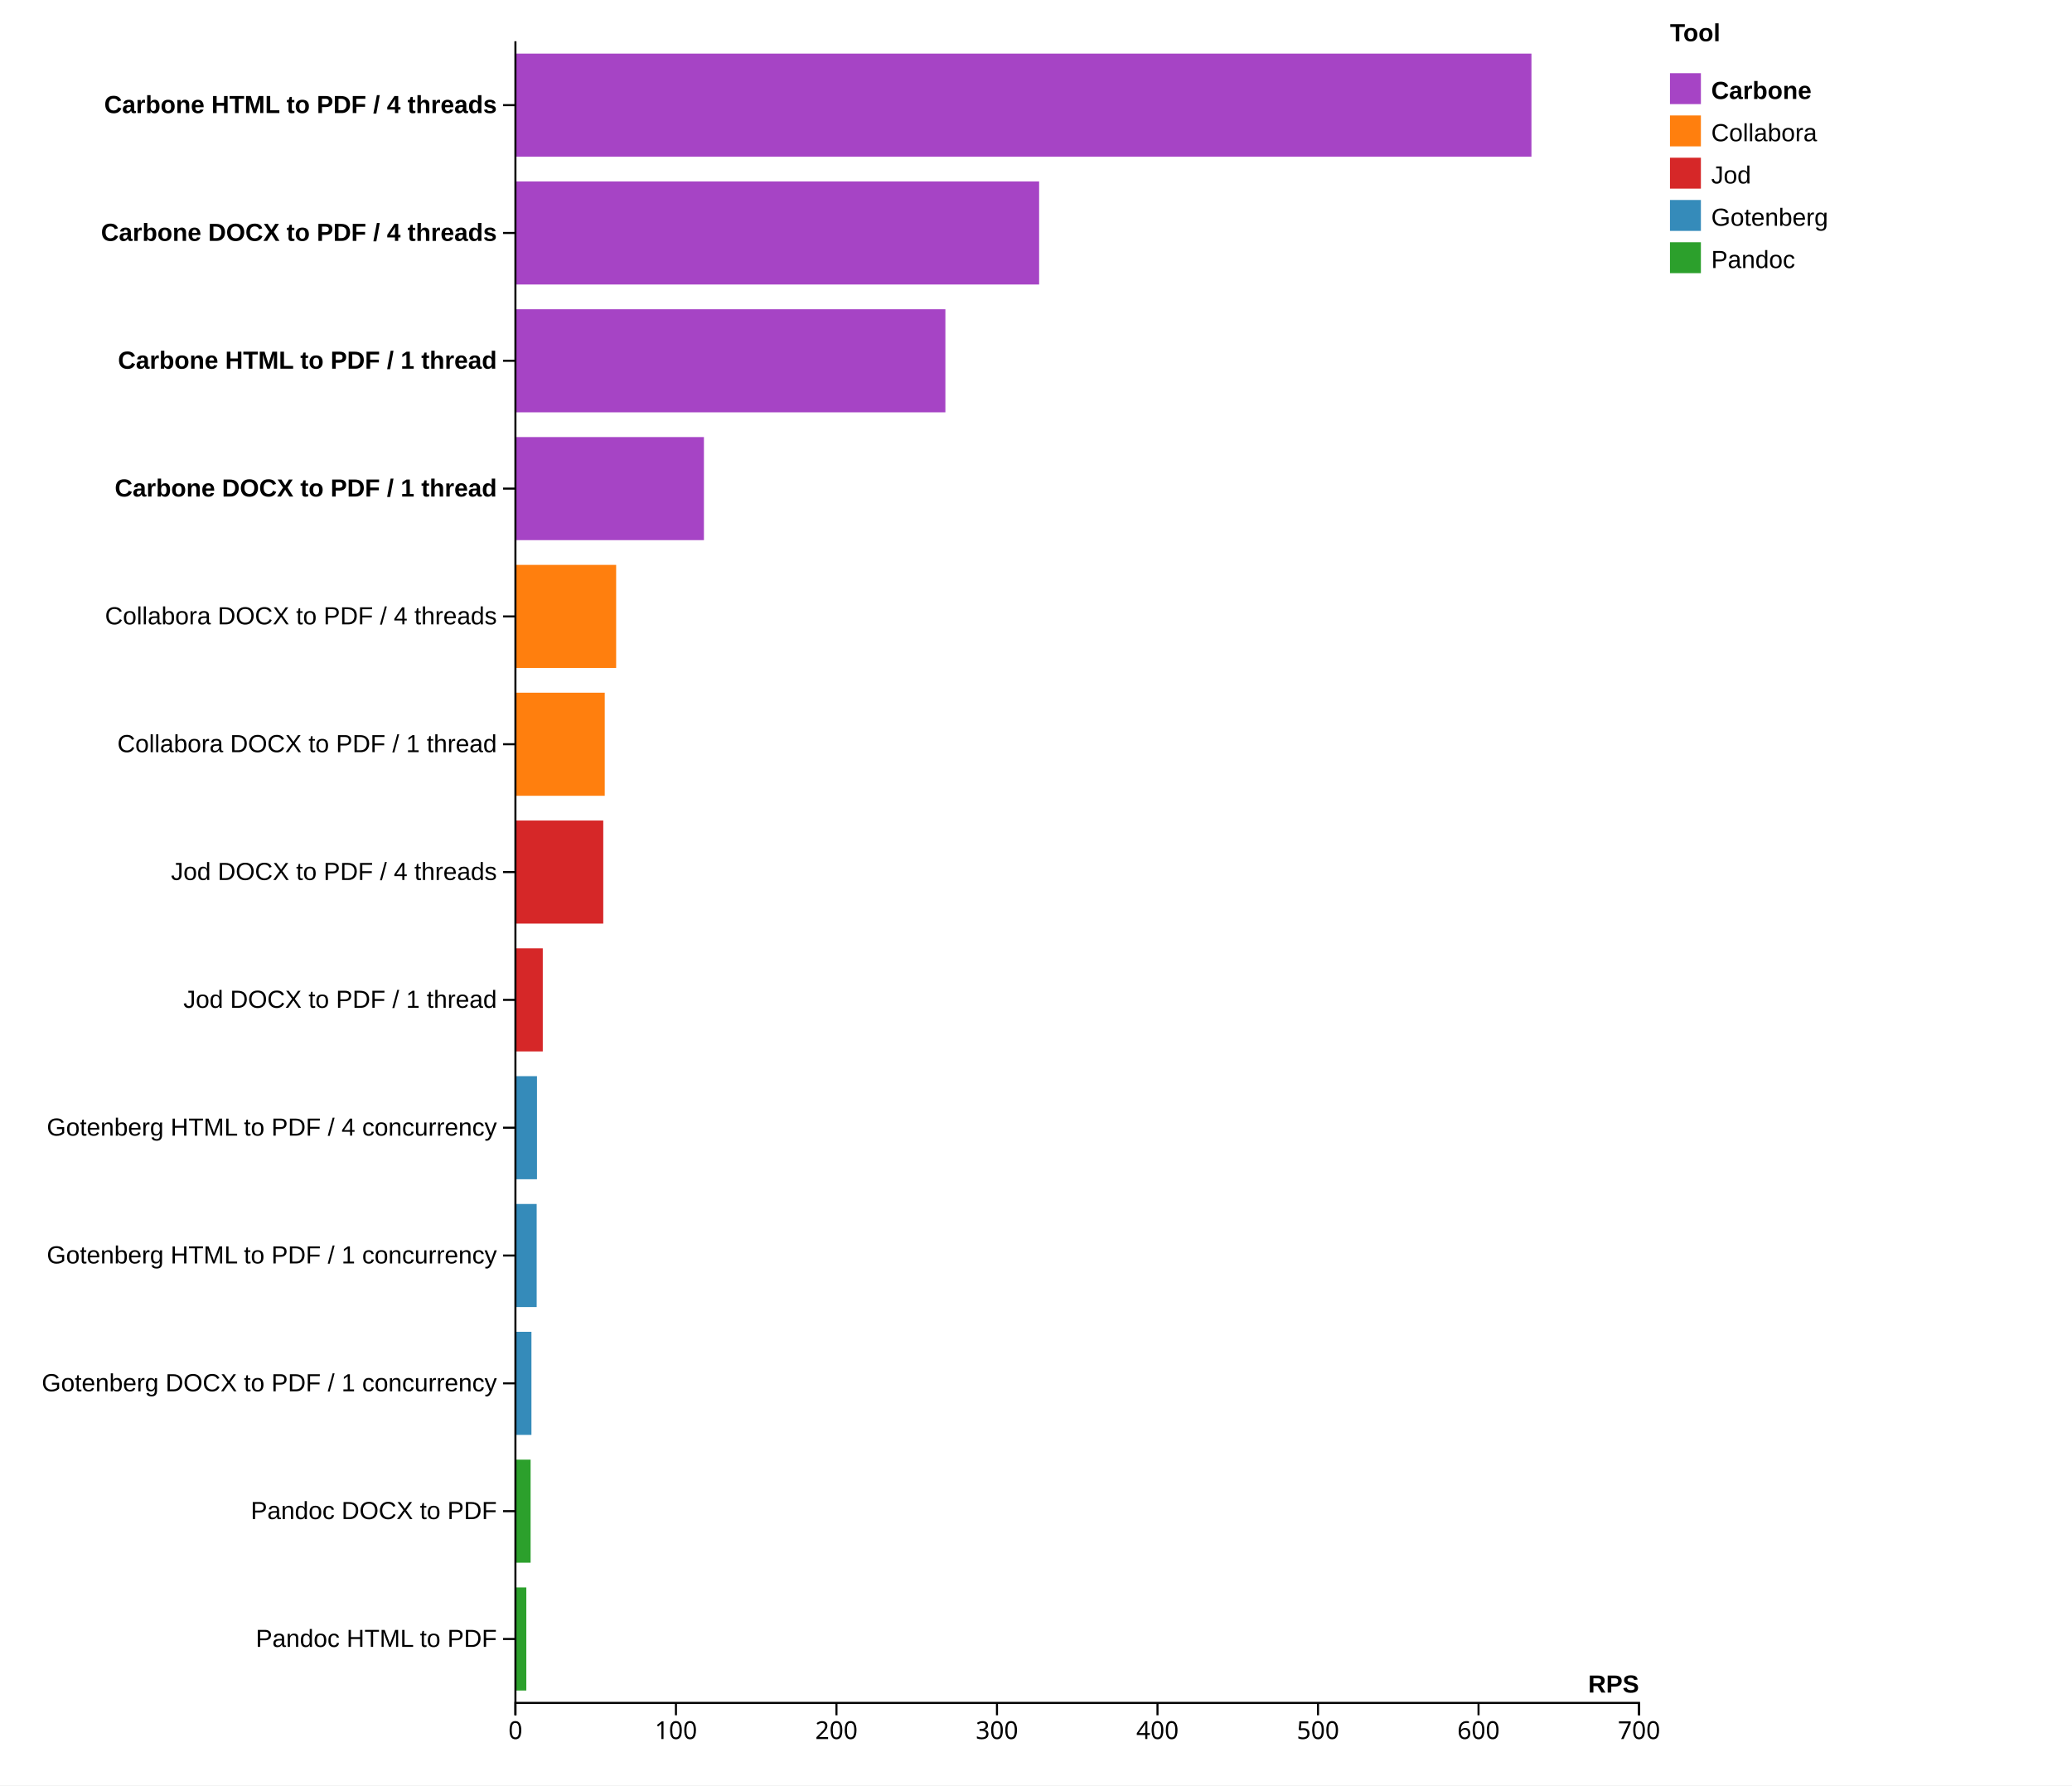
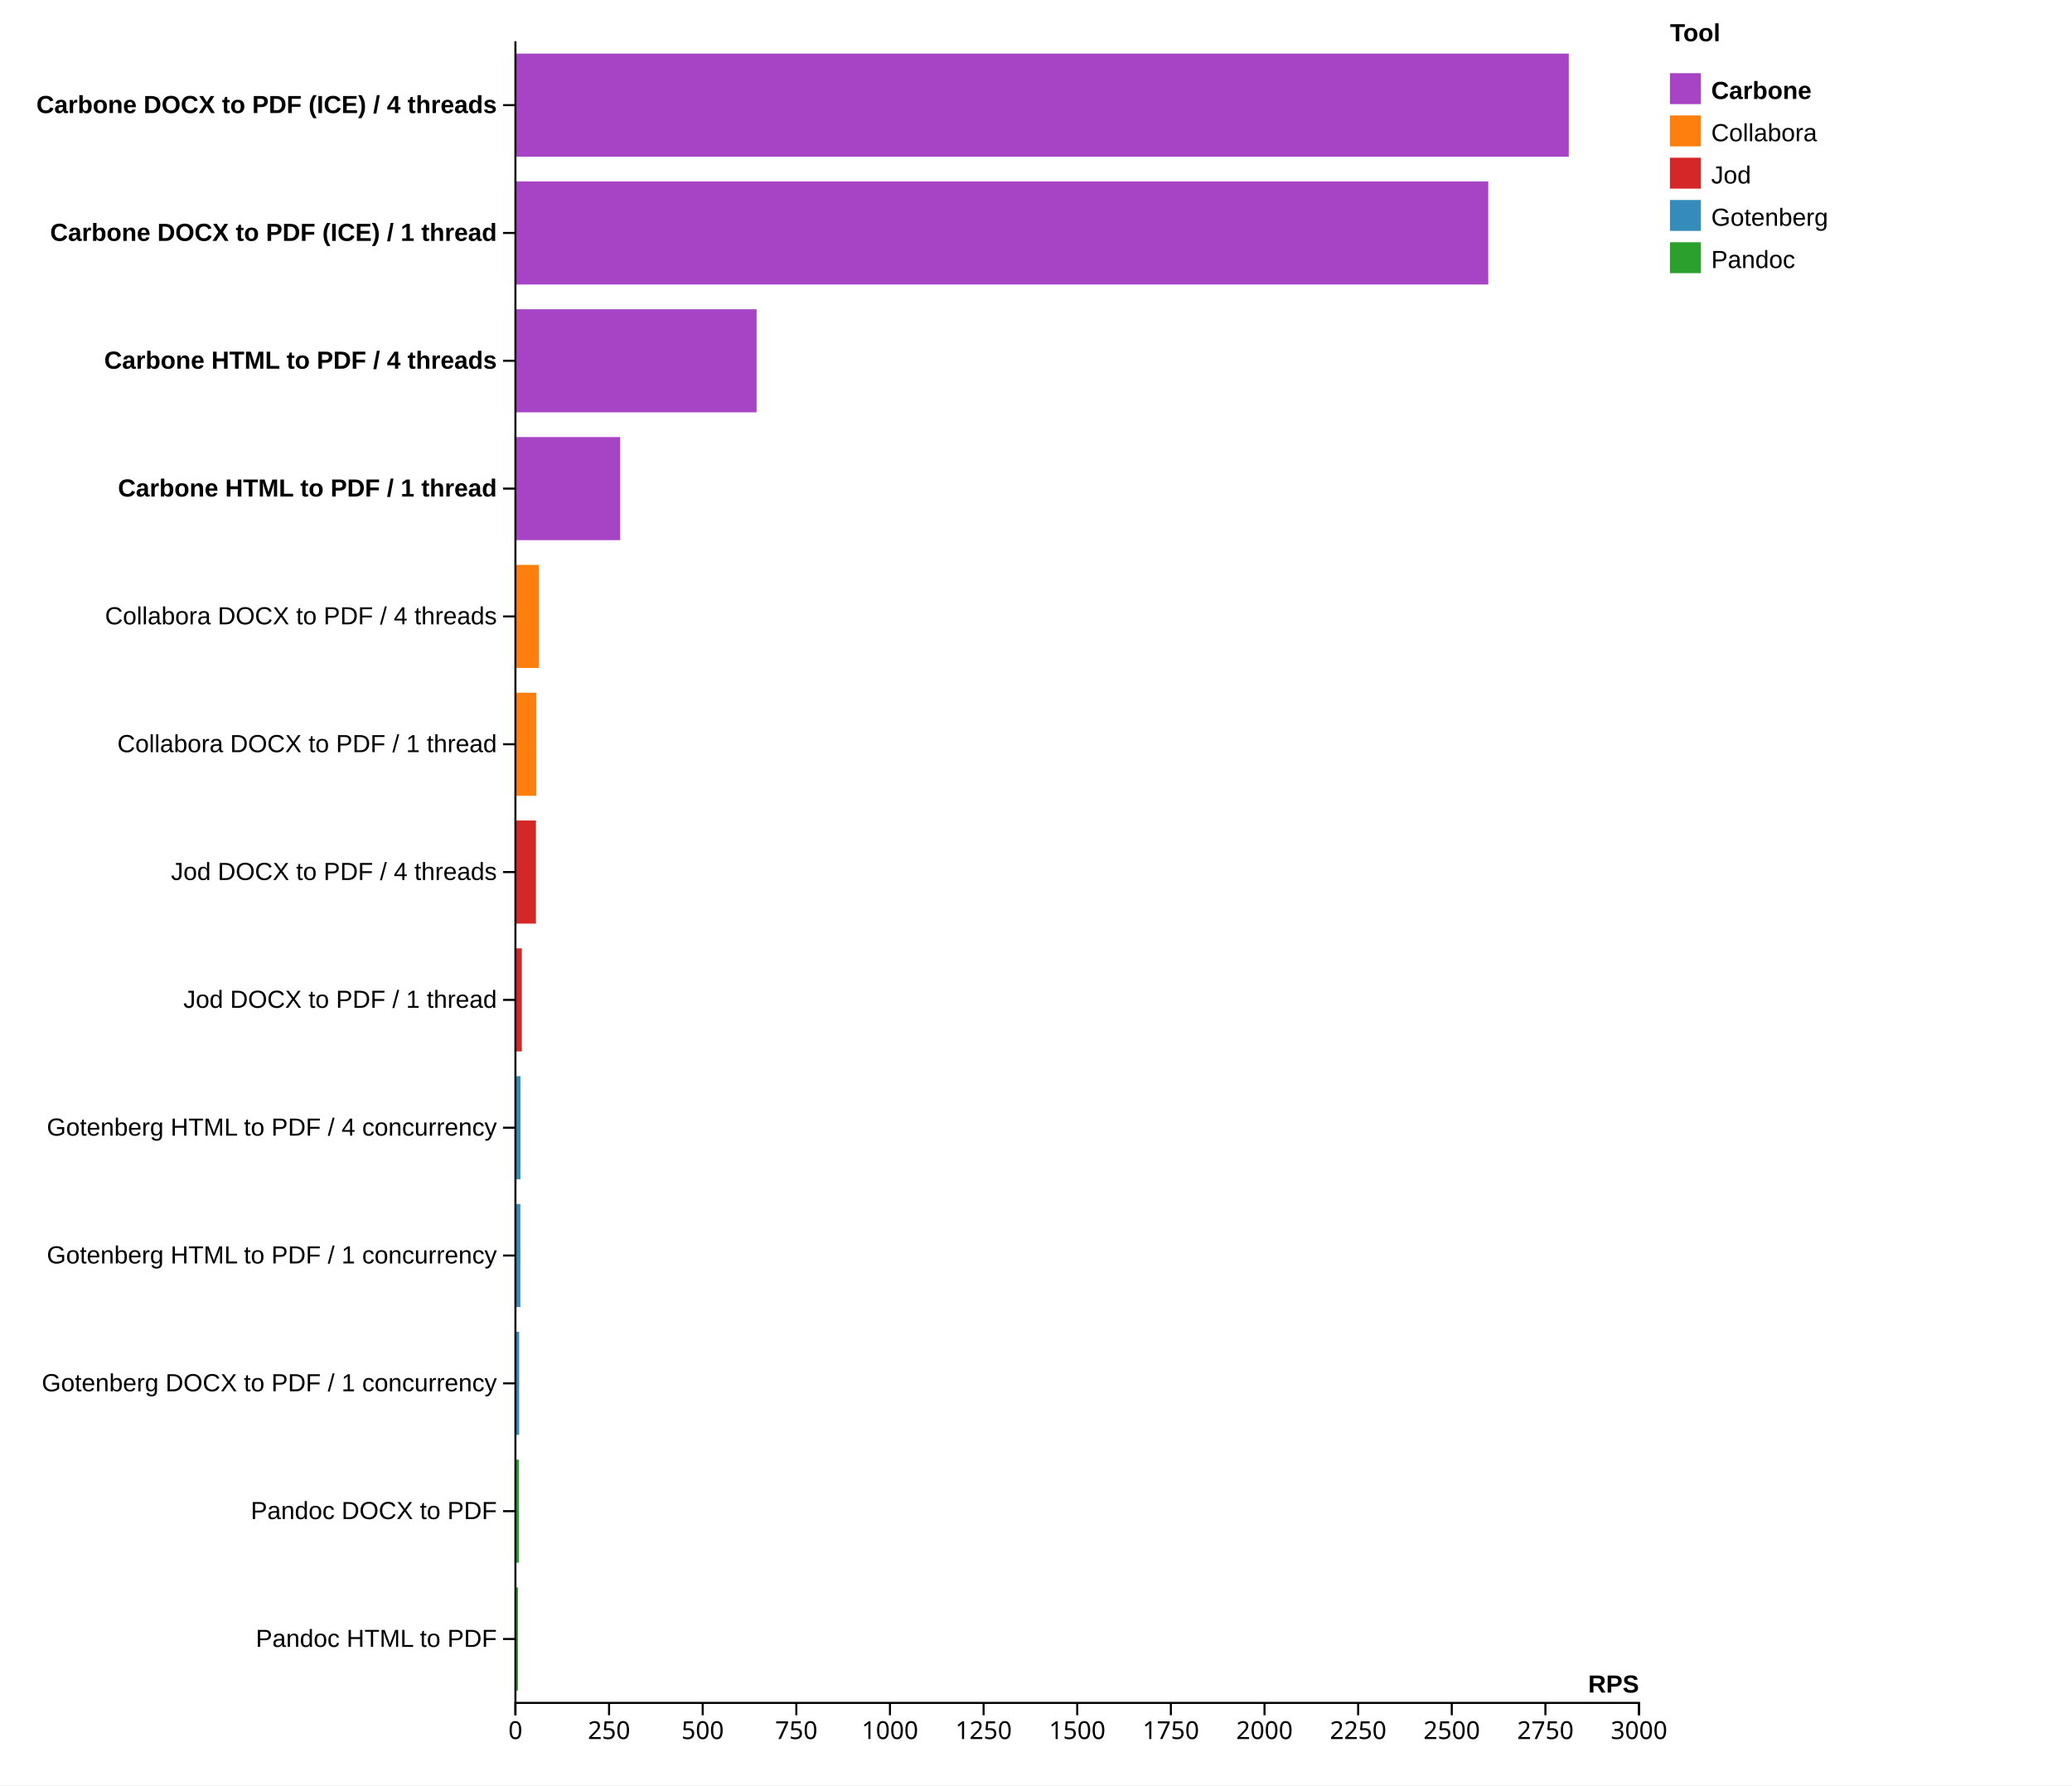
<svg xmlns="http://www.w3.org/2000/svg" width="1005" height="866">
  <rect width="1005" height="866" x="0" y="0" fill="#FFFFFF" id="background" />
  <g id="viz">
    <g transform="translate(250,20)">
      <g class="bars">
-         <rect id="bar - Carbone HTML to PDF / 4 threads" x="0" y="6" height="50" width="492.811" fill="#A644C5" />
-         <rect id="bar - Carbone DOCX to PDF / 4 threads" x="0" y="68" height="50" width="254.016" fill="#A644C5" />
-         <rect id="bar - Carbone HTML to PDF / 1 thread" x="0" y="130" height="50" width="208.549" fill="#A644C5" />
-         <rect id="bar - Carbone DOCX to PDF / 1 thread" x="0" y="192" height="50" width="91.432" fill="#A644C5" />
-         <rect id="bar - Collabora DOCX to PDF / 4 threads" x="0" y="254" height="50" width="48.859" fill="#ff7f0e" />
-         <rect id="bar - Collabora DOCX to PDF / 1 thread" x="0" y="316" height="50" width="43.322" fill="#ff7f0e" />
-         <rect id="bar - Jod DOCX to PDF / 4 threads" x="0" y="378" height="50" width="42.606" fill="#d62728" />
-         <rect id="bar - Jod DOCX to PDF / 1 thread" x="0" y="440" height="50" width="13.267" fill="#d62728" />
-         <rect id="bar - Gotenberg HTML to PDF / 4 concurrency" x="0" y="502" height="50" width="10.457" fill="#358BBA" />
-         <rect id="bar - Gotenberg HTML to PDF / 1 concurrency" x="0" y="564" height="50" width="10.309" fill="#358BBA" />
-         <rect id="bar - Gotenberg DOCX to PDF / 1 concurrency" x="0" y="626" height="50" width="7.767" fill="#358BBA" />
-         <rect id="bar - Pandoc DOCX to PDF" x="0" y="688" height="50" width="7.361" fill="#2ca02c" />
-         <rect id="bar - Pandoc HTML to PDF" x="0" y="750" height="50" width="5.287" fill="#2ca02c" />
+         <rect id="bar - Carbone DOCX to PDF (ICE) / 4 threads" x="0" y="6" height="50" width="510.918" fill="#A644C5" />
+         <rect id="bar - Carbone DOCX to PDF (ICE) / 1 thread" x="0" y="68" height="50" width="471.861" fill="#A644C5" />
+         <rect id="bar - Carbone HTML to PDF / 4 threads" x="0" y="130" height="50" width="116.974" fill="#A644C5" />
+         <rect id="bar - Carbone HTML to PDF / 1 thread" x="0" y="192" height="50" width="50.822" fill="#A644C5" />
+         <rect id="bar - Collabora DOCX to PDF / 4 threads" x="0" y="254" height="50" width="11.4" fill="#ff7f0e" />
+         <rect id="bar - Collabora DOCX to PDF / 1 thread" x="0" y="316" height="50" width="10.108" fill="#ff7f0e" />
+         <rect id="bar - Jod DOCX to PDF / 4 threads" x="0" y="378" height="50" width="9.941" fill="#d62728" />
+         <rect id="bar - Jod DOCX to PDF / 1 thread" x="0" y="440" height="50" width="3.096" fill="#d62728" />
+         <rect id="bar - Gotenberg HTML to PDF / 4 concurrency" x="0" y="502" height="50" width="2.44" fill="#358BBA" />
+         <rect id="bar - Gotenberg HTML to PDF / 1 concurrency" x="0" y="564" height="50" width="2.405" fill="#358BBA" />
+         <rect id="bar - Gotenberg DOCX to PDF / 1 concurrency" x="0" y="626" height="50" width="1.812" fill="#358BBA" />
+         <rect id="bar - Pandoc DOCX to PDF" x="0" y="688" height="50" width="1.718" fill="#2ca02c" />
+         <rect id="bar - Pandoc HTML to PDF" x="0" y="750" height="50" width="1.234" fill="#2ca02c" />
      </g>
      <g id="xAxis" transform="translate(0,806)" fill="none" font-size="12" font-family="sans-serif" text-anchor="middle">
        <path class="domain" stroke="currentColor" d="M0,6V0H545V6" />
        <g class="tick" opacity="1" transform="translate(0,0)">
          <line stroke="currentColor" y2="6" />
          <text fill="currentColor" y="9" dy="0.71em">0</text>
        </g>
-         <g class="tick" opacity="1" transform="translate(77.85714,0)">
+         <g class="tick" opacity="1" transform="translate(45.41667,0)">
          <line stroke="currentColor" y2="6" />
-           <text fill="currentColor" y="9" dy="0.71em">100</text>
+           <text fill="currentColor" y="9" dy="0.71em">250</text>
        </g>
-         <g class="tick" opacity="1" transform="translate(155.7143,0)">
-           <line stroke="currentColor" y2="6" />
-           <text fill="currentColor" y="9" dy="0.71em">200</text>
-         </g>
-         <g class="tick" opacity="1" transform="translate(233.5714,0)">
-           <line stroke="currentColor" y2="6" />
-           <text fill="currentColor" y="9" dy="0.71em">300</text>
-         </g>
-         <g class="tick" opacity="1" transform="translate(311.4286,0)">
-           <line stroke="currentColor" y2="6" />
-           <text fill="currentColor" y="9" dy="0.71em">400</text>
-         </g>
-         <g class="tick" opacity="1" transform="translate(389.2857,0)">
+         <g class="tick" opacity="1" transform="translate(90.83333,0)">
          <line stroke="currentColor" y2="6" />
          <text fill="currentColor" y="9" dy="0.71em">500</text>
        </g>
-         <g class="tick" opacity="1" transform="translate(467.1429,0)">
+         <g class="tick" opacity="1" transform="translate(136.25,0)">
          <line stroke="currentColor" y2="6" />
-           <text fill="currentColor" y="9" dy="0.71em">600</text>
+           <text fill="currentColor" y="9" dy="0.71em">750</text>
+         </g>
+         <g class="tick" opacity="1" transform="translate(181.6667,0)">
+           <line stroke="currentColor" y2="6" />
+           <text fill="currentColor" y="9" dy="0.71em">1000</text>
+         </g>
+         <g class="tick" opacity="1" transform="translate(227.0833,0)">
+           <line stroke="currentColor" y2="6" />
+           <text fill="currentColor" y="9" dy="0.71em">1250</text>
+         </g>
+         <g class="tick" opacity="1" transform="translate(272.5,0)">
+           <line stroke="currentColor" y2="6" />
+           <text fill="currentColor" y="9" dy="0.71em">1500</text>
+         </g>
+         <g class="tick" opacity="1" transform="translate(317.9167,0)">
+           <line stroke="currentColor" y2="6" />
+           <text fill="currentColor" y="9" dy="0.71em">1750</text>
+         </g>
+         <g class="tick" opacity="1" transform="translate(363.3333,0)">
+           <line stroke="currentColor" y2="6" />
+           <text fill="currentColor" y="9" dy="0.71em">2000</text>
+         </g>
+         <g class="tick" opacity="1" transform="translate(408.75,0)">
+           <line stroke="currentColor" y2="6" />
+           <text fill="currentColor" y="9" dy="0.71em">2250</text>
+         </g>
+         <g class="tick" opacity="1" transform="translate(454.1667,0)">
+           <line stroke="currentColor" y2="6" />
+           <text fill="currentColor" y="9" dy="0.71em">2500</text>
+         </g>
+         <g class="tick" opacity="1" transform="translate(499.5833,0)">
+           <line stroke="currentColor" y2="6" />
+           <text fill="currentColor" y="9" dy="0.71em">2750</text>
        </g>
        <g class="tick" opacity="1" transform="translate(545,0)">
          <line stroke="currentColor" y2="6" />
-           <text fill="currentColor" y="9" dy="0.71em">700</text>
+           <text fill="currentColor" y="9" dy="0.71em">3000</text>
        </g>
        <text font-family="Arial, sans-serif" font-size="12" x="545" dy="-5" fill="black" font-weight="bold" text-anchor="end">RPS</text>
      </g>
      <g id="yAxis" fill="none" font-size="10" font-family="sans-serif" text-anchor="end">
        <path class="domain" stroke="currentColor" d="M0,0V806" />
        <g class="tick" opacity="1" transform="translate(0,31)">
          <line stroke="currentColor" x2="-6" />
-           <text fill="currentColor" x="-9" dy="0.32em" style="font-family: Arial, sans-serif; font-size: 12px; font-weight: bold;">Carbone HTML to PDF / 4 threads</text>
+           <text fill="currentColor" x="-9" dy="0.32em" style="font-family: Arial, sans-serif; font-size: 12px; font-weight: bold;">Carbone DOCX to PDF (ICE) / 4 threads</text>
        </g>
        <g class="tick" opacity="1" transform="translate(0,93)">
          <line stroke="currentColor" x2="-6" />
-           <text fill="currentColor" x="-9" dy="0.32em" style="font-family: Arial, sans-serif; font-size: 12px; font-weight: bold;">Carbone DOCX to PDF / 4 threads</text>
+           <text fill="currentColor" x="-9" dy="0.32em" style="font-family: Arial, sans-serif; font-size: 12px; font-weight: bold;">Carbone DOCX to PDF (ICE) / 1 thread</text>
        </g>
        <g class="tick" opacity="1" transform="translate(0,155)">
          <line stroke="currentColor" x2="-6" />
-           <text fill="currentColor" x="-9" dy="0.32em" style="font-family: Arial, sans-serif; font-size: 12px; font-weight: bold;">Carbone HTML to PDF / 1 thread</text>
+           <text fill="currentColor" x="-9" dy="0.32em" style="font-family: Arial, sans-serif; font-size: 12px; font-weight: bold;">Carbone HTML to PDF / 4 threads</text>
        </g>
        <g class="tick" opacity="1" transform="translate(0,217)">
          <line stroke="currentColor" x2="-6" />
-           <text fill="currentColor" x="-9" dy="0.32em" style="font-family: Arial, sans-serif; font-size: 12px; font-weight: bold;">Carbone DOCX to PDF / 1 thread</text>
+           <text fill="currentColor" x="-9" dy="0.32em" style="font-family: Arial, sans-serif; font-size: 12px; font-weight: bold;">Carbone HTML to PDF / 1 thread</text>
        </g>
        <g class="tick" opacity="1" transform="translate(0,279)">
          <line stroke="currentColor" x2="-6" />
          <text fill="currentColor" x="-9" dy="0.32em" style="font-family: Arial, sans-serif; font-size: 12px;">Collabora DOCX to PDF / 4 threads</text>
        </g>
        <g class="tick" opacity="1" transform="translate(0,341)">
          <line stroke="currentColor" x2="-6" />
          <text fill="currentColor" x="-9" dy="0.32em" style="font-family: Arial, sans-serif; font-size: 12px;">Collabora DOCX to PDF / 1 thread</text>
        </g>
        <g class="tick" opacity="1" transform="translate(0,403)">
          <line stroke="currentColor" x2="-6" />
          <text fill="currentColor" x="-9" dy="0.32em" style="font-family: Arial, sans-serif; font-size: 12px;">Jod DOCX to PDF / 4 threads</text>
        </g>
        <g class="tick" opacity="1" transform="translate(0,465)">
          <line stroke="currentColor" x2="-6" />
          <text fill="currentColor" x="-9" dy="0.32em" style="font-family: Arial, sans-serif; font-size: 12px;">Jod DOCX to PDF / 1 thread</text>
        </g>
        <g class="tick" opacity="1" transform="translate(0,527)">
          <line stroke="currentColor" x2="-6" />
          <text fill="currentColor" x="-9" dy="0.32em" style="font-family: Arial, sans-serif; font-size: 12px;">Gotenberg HTML to PDF / 4 concurrency</text>
        </g>
        <g class="tick" opacity="1" transform="translate(0,589)">
          <line stroke="currentColor" x2="-6" />
          <text fill="currentColor" x="-9" dy="0.32em" style="font-family: Arial, sans-serif; font-size: 12px;">Gotenberg HTML to PDF / 1 concurrency</text>
        </g>
        <g class="tick" opacity="1" transform="translate(0,651)">
          <line stroke="currentColor" x2="-6" />
          <text fill="currentColor" x="-9" dy="0.32em" style="font-family: Arial, sans-serif; font-size: 12px;">Gotenberg DOCX to PDF / 1 concurrency</text>
        </g>
        <g class="tick" opacity="1" transform="translate(0,713)">
          <line stroke="currentColor" x2="-6" />
          <text fill="currentColor" x="-9" dy="0.32em" style="font-family: Arial, sans-serif; font-size: 12px;">Pandoc DOCX to PDF</text>
        </g>
        <g class="tick" opacity="1" transform="translate(0,775)">
          <line stroke="currentColor" x2="-6" />
          <text fill="currentColor" x="-9" dy="0.32em" style="font-family: Arial, sans-serif; font-size: 12px;">Pandoc HTML to PDF</text>
        </g>
      </g>
    </g>
  </g>
  <g id="legend" transform="translate(805,20)">
    <g transform="translate(5,0)">
      <g class="legendColor">
        <g class="legendCells" transform="translate(0,15.5)">
          <g class="cell" transform="translate(0, 0)">
            <rect class="swatch" height="15" width="15" style="fill: #A644C5;" />
            <text class="label" transform="translate( 20, 12.5)" font-family="&quot;Arial&quot;, sans-serif" font-size="12px">
              <tspan x="0" dy="0em" style="font-weight: bold;">Carbone</tspan>
            </text>
          </g>
          <g class="cell" transform="translate(0, 20.5)">
            <rect class="swatch" height="15" width="15" style="fill: #ff7f0e;" />
            <text class="label" transform="translate( 20, 12.5)" font-family="&quot;Arial&quot;, sans-serif" font-size="12px">
              <tspan x="0" dy="0em" style="">Collabora</tspan>
            </text>
          </g>
          <g class="cell" transform="translate(0, 41)">
            <rect class="swatch" height="15" width="15" style="fill: #d62728;" />
            <text class="label" transform="translate( 20, 12.5)" font-family="&quot;Arial&quot;, sans-serif" font-size="12px">
              <tspan x="0" dy="0em" style="">Jod</tspan>
            </text>
          </g>
          <g class="cell" transform="translate(0, 61.5)">
            <rect class="swatch" height="15" width="15" style="fill: #358BBA;" />
            <text class="label" transform="translate( 20, 12.5)" font-family="&quot;Arial&quot;, sans-serif" font-size="12px">
              <tspan x="0" dy="0em" style="">Gotenberg</tspan>
            </text>
          </g>
          <g class="cell" transform="translate(0, 82)">
            <rect class="swatch" height="15" width="15" style="fill: #2ca02c;" />
            <text class="label" transform="translate( 20, 12.5)" font-family="&quot;Arial&quot;, sans-serif" font-size="12px">
              <tspan x="0" dy="0em" style="">Pandoc</tspan>
            </text>
          </g>
        </g>
        <text class="legendTitle" font-family="&quot;Arial&quot;, sans-serif" font-size="12px" font-weight="bold">
          <tspan x="0" dy="0em">Tool</tspan>
        </text>
      </g>
    </g>
  </g>
</svg>
